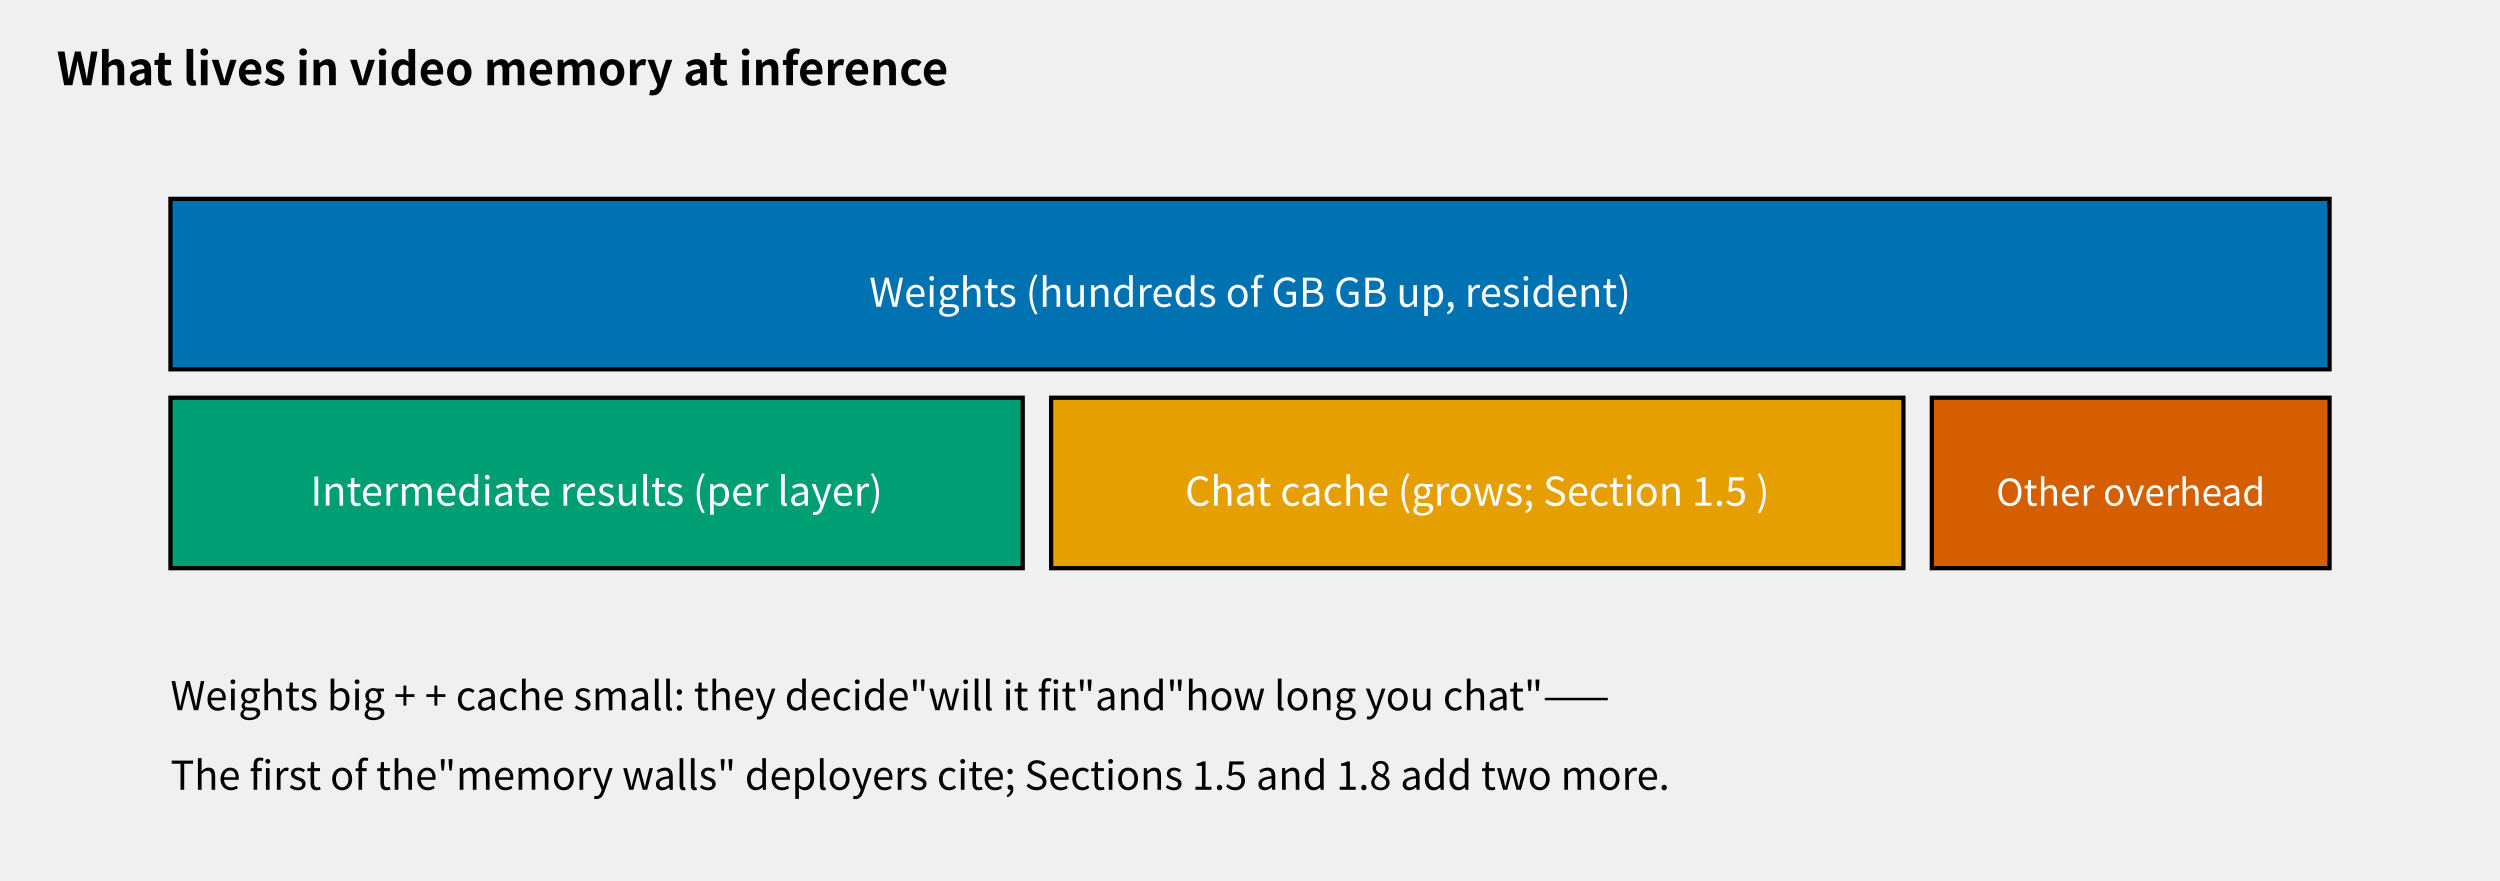
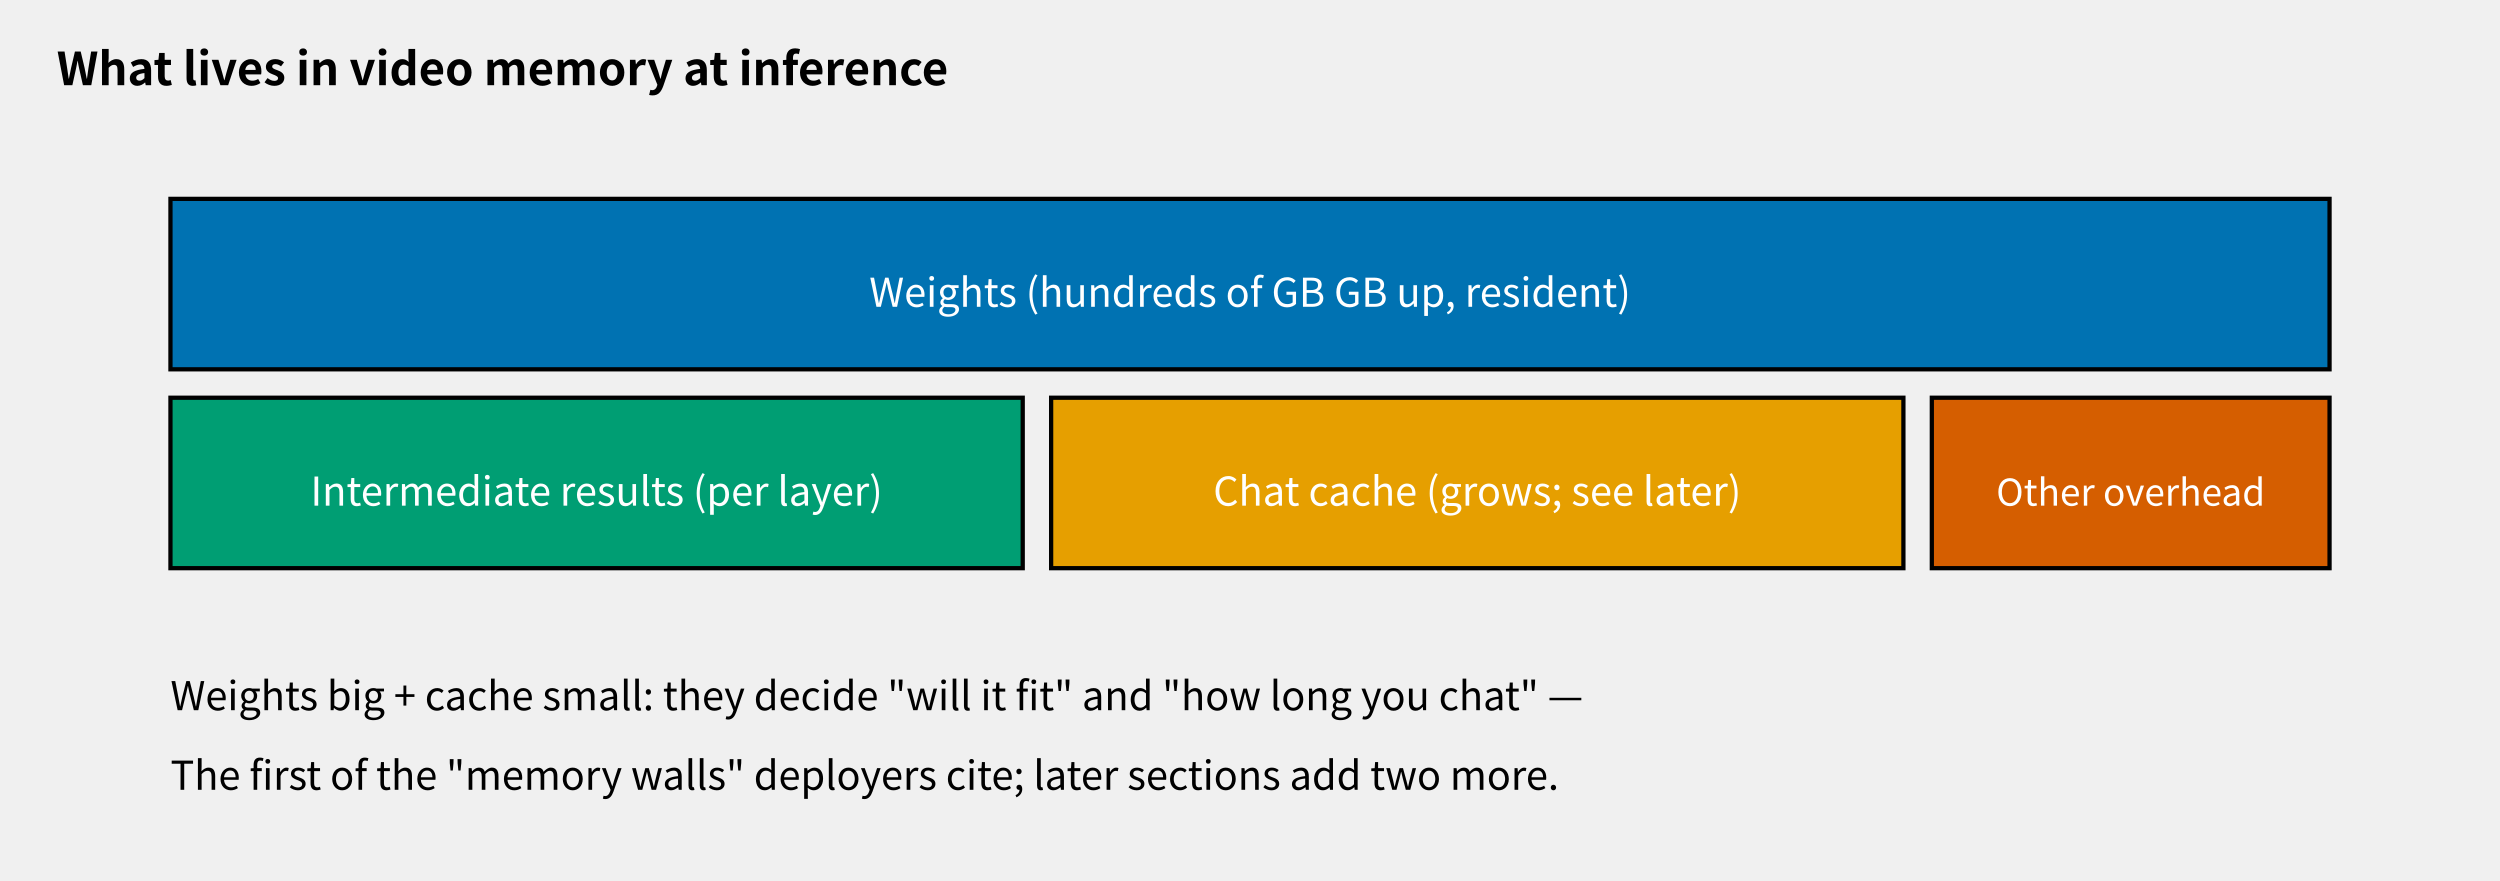
<svg xmlns="http://www.w3.org/2000/svg" width="880" height="310" viewBox="0 0 880 310">
  <defs>
    <marker id="arr" viewBox="0 0 10 10" refX="9" refY="5" markerWidth="7" markerHeight="7" orient="auto-start-reverse">
      <path d="M 0 0 L 10 5 L 0 10 z" fill="#000000" />
    </marker>
    <marker id="arrv" viewBox="0 0 10 10" refX="9" refY="5" markerWidth="7" markerHeight="7" orient="auto-start-reverse">
      <path d="M 0 0 L 10 5 L 0 10 z" fill="#D55E00" />
    </marker>
  </defs>
  <text x="20" y="30" font-size="16" font-weight="bold" fill="#000000" font-family="Noto Sans CJK SC, sans-serif">What lives in video memory at inference</text>
  <rect x="60" y="70" width="760" height="60" fill="#0072B2" stroke="#000000" stroke-width="1.5" />
  <text x="440" y="108" font-size="14" text-anchor="middle" fill="#ffffff" font-family="Noto Sans CJK SC, sans-serif">Weights (hundreds of GB GB up, resident)</text>
  <rect x="60" y="140" width="300" height="60" fill="#009E73" stroke="#000000" stroke-width="1.5" />
  <text x="210" y="178" font-size="14" text-anchor="middle" fill="#ffffff" font-family="Noto Sans CJK SC, sans-serif">Intermediate results (per layer)</text>
  <rect x="370" y="140" width="300" height="60" fill="#E69F00" stroke="#000000" stroke-width="1.5" />
-   <text x="520" y="178" font-size="14" text-anchor="middle" fill="#ffffff" font-family="Noto Sans CJK SC, sans-serif">Chat cache (grows; Section 1.5 )</text>
+   <text x="520" y="178" font-size="14" text-anchor="middle" fill="#ffffff" font-family="Noto Sans CJK SC, sans-serif">Chat cache (grows; see later)</text>
  <rect x="680" y="140" width="140" height="60" fill="#D55E00" stroke="#000000" stroke-width="1.5" />
  <text x="750" y="178" font-size="13" text-anchor="middle" fill="#ffffff" font-family="Noto Sans CJK SC, sans-serif">Other overhead</text>
-   <text x="60" y="250" font-size="14" font-family="Noto Sans CJK SC, sans-serif" fill="#000000">Weights big + + cache small: they decide"will it fit"and"how long you chat"——</text>
-   <text x="60" y="278" font-size="14" font-family="Noto Sans CJK SC, sans-serif" fill="#000000">The first of the"memory walls" deployers cite; Sections 1.5  and 1.8  add two more.</text>
+   <text x="60" y="250" font-size="14" font-family="Noto Sans CJK SC, sans-serif" fill="#000000">Weights big + cache small: they decide "will it fit" and "how long you chat" —</text>
+   <text x="60" y="278" font-size="14" font-family="Noto Sans CJK SC, sans-serif" fill="#000000">The first of the "memory walls" deployers cite; later sections add two more.</text>
</svg>
